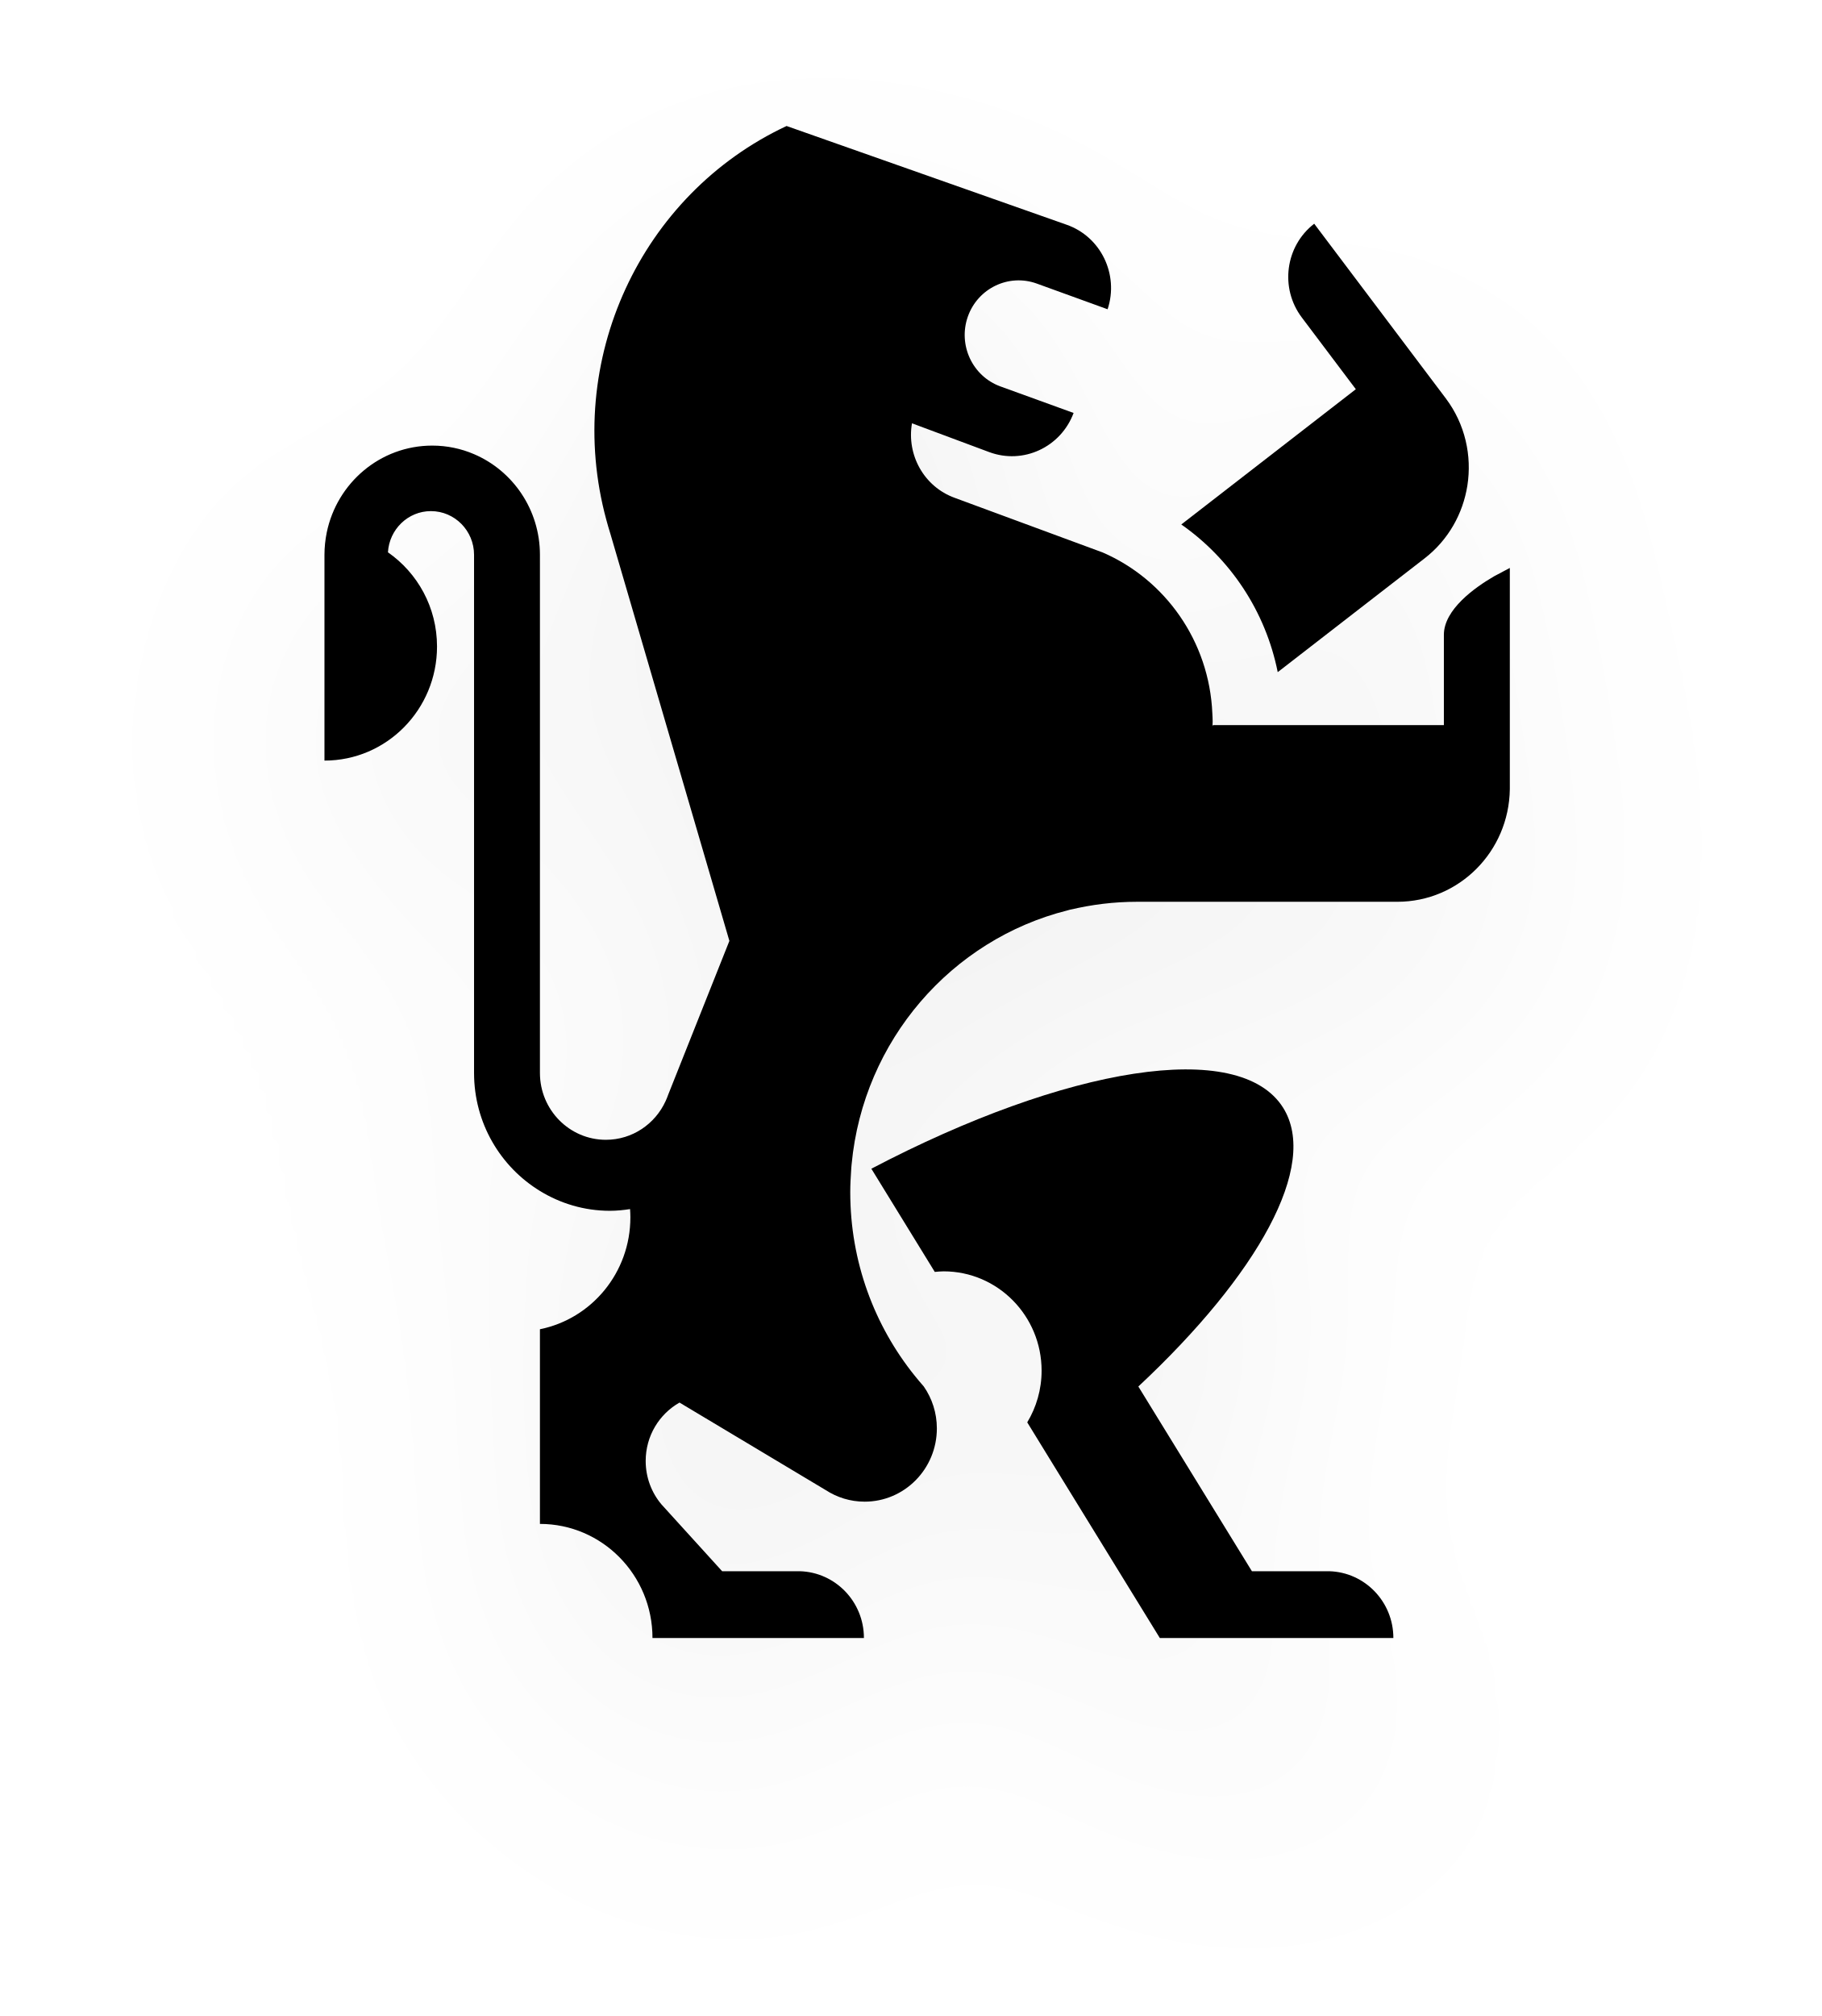
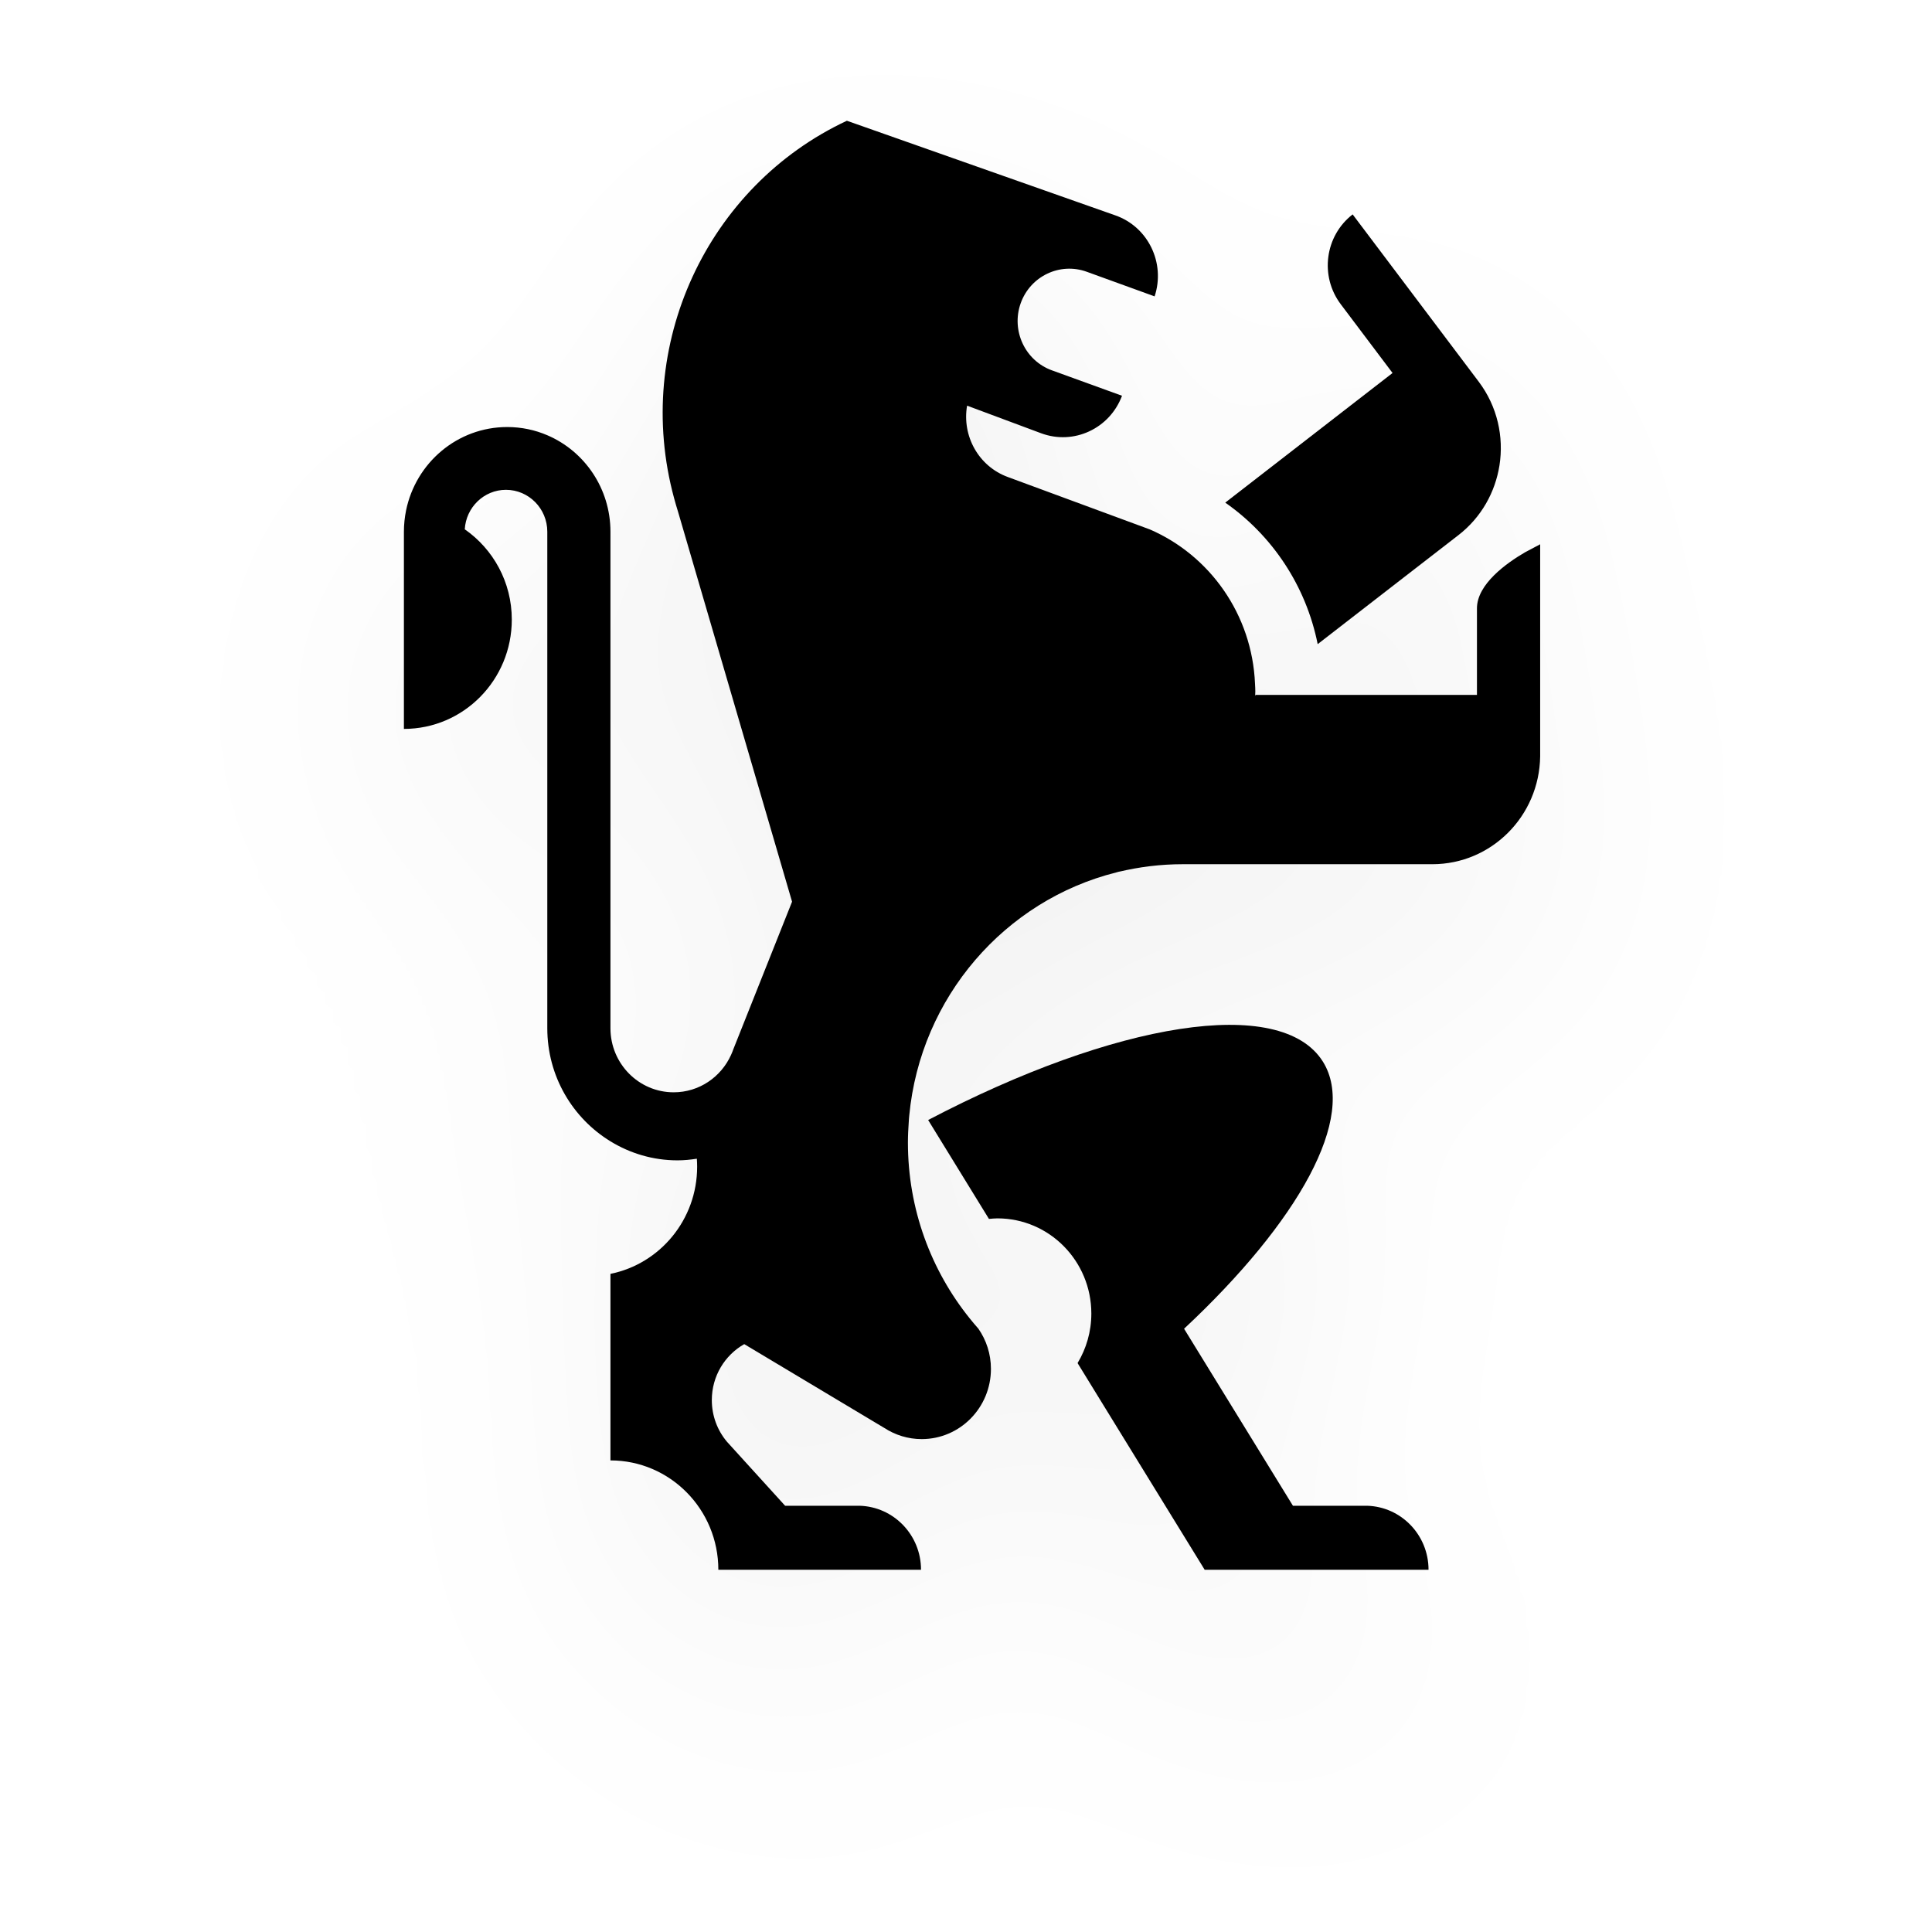
- <svg xmlns="http://www.w3.org/2000/svg" width="47px" height="52px" viewBox="0 0 27 32" version="1.1">
+ <svg xmlns="http://www.w3.org/2000/svg" width="40px" height="40px" viewBox="0 0 27 32" version="1.1">
  <defs>
    <filter x="-50%" y="-50%" width="200%" height="200%" filterUnits="objectBoundingBox" id="filter-1">
      <feOffset dx="0" dy="2" in="SourceAlpha" result="shadowOffsetOuter1" />
      <feGaussianBlur stdDeviation="2" in="shadowOffsetOuter1" result="shadowBlurOuter1" />
      <feColorMatrix values="0 0 0 0 0   0 0 0 0 0   0 0 0 0 0  0 0 0 0.05 0" type="matrix" in="shadowBlurOuter1" result="shadowMatrixOuter1" />
      <feMerge>
        <feMergeNode in="shadowMatrixOuter1" />
        <feMergeNode in="SourceGraphic" />
      </feMerge>
    </filter>
  </defs>
  <g id="OPt-2" stroke="none" stroke-width="1" fill="none" fill-rule="evenodd">
    <g id="prog2_pro3_Mobile-Portrait_opt2-Copy-2" transform="translate(-10, -15)" fill="#000000">
      <g id="nav">
        <g id="Group-6" filter="url(#filter-1)">
          <g id="ic_home" transform="translate(14, 17)">
            <g id="Group" transform="translate(9.6, 12) scale(-1, 1) translate(-9.6, -12) ">
              <path d="M1.542,6.862 L2.436,7.554 L3.875,8.669 C4.069,7.7 4.63,6.867 5.406,6.325 L2.635,4.178 L3.493,3.039 C3.844,2.573 3.756,1.907 3.296,1.551 L1.207,4.323 C0.898,4.733 0.79,5.235 0.864,5.708 C0.934,6.15 1.163,6.568 1.542,6.862 L1.542,6.862 Z" id="Shape" />
              <path d="M10.327,16.551 C7.236,14.931 4.483,14.473 3.788,15.585 C3.218,16.499 4.188,18.233 6.088,20.008 L4.285,22.94 L3.057,22.94 C2.492,22.956 2.039,23.424 2.039,24 L3.633,24 L5.747,24 L6.399,22.94 L7.444,21.241 L7.852,20.577 C7.708,20.338 7.624,20.057 7.624,19.757 C7.624,18.886 8.321,18.18 9.18,18.18 C9.227,18.18 9.274,18.185 9.32,18.189 L10.327,16.551 L10.327,16.551 Z" id="Shape" />
              <path d="M18.974,6.453 C18.812,5.665 18.124,5.073 17.299,5.073 C17.064,5.073 16.839,5.121 16.635,5.209 C16.021,5.471 15.589,6.088 15.589,6.807 L15.589,15.031 C15.589,15.617 15.12,16.092 14.542,16.092 C14.121,16.092 13.759,15.84 13.593,15.476 C13.578,15.444 13.565,15.411 13.553,15.377 L12.581,12.935 L14.468,6.481 C14.469,6.477 14.471,6.472 14.472,6.468 C14.495,6.396 14.515,6.323 14.535,6.251 C15.222,3.722 13.986,1.082 11.673,0 L7.23,1.566 C6.684,1.755 6.393,2.356 6.576,2.909 L7.701,2.501 C8.146,2.34 8.636,2.575 8.795,3.025 C8.954,3.476 8.722,3.973 8.277,4.134 L7.116,4.555 C7.319,5.099 7.916,5.377 8.456,5.176 L9.682,4.719 C9.769,5.22 9.492,5.725 9.004,5.902 L6.655,6.769 C5.664,7.198 4.961,8.176 4.913,9.325 C4.911,9.367 4.908,9.409 4.908,9.452 C4.908,9.478 4.911,9.504 4.911,9.53 C4.907,9.518 4.904,9.51 4.904,9.51 L1.237,9.51 L1.237,8.076 C1.237,7.676 0.749,7.327 0.439,7.147 L0.19,7.015 L0.19,10.528 C0.204,11.517 0.997,12.314 1.976,12.314 L6.111,12.314 C6.478,12.314 6.834,12.359 7.175,12.441 C7.158,12.437 7.142,12.431 7.125,12.426 C7.143,12.432 7.161,12.437 7.179,12.441 C7.19,12.444 7.2,12.447 7.211,12.45 C9.054,12.912 10.454,14.514 10.64,16.477 C10.644,16.511 10.646,16.545 10.648,16.58 C10.656,16.694 10.662,16.808 10.662,16.924 C10.662,18.028 10.278,19.042 9.639,19.836 C9.593,19.894 9.544,19.951 9.495,20.007 C9.364,20.196 9.287,20.425 9.287,20.673 C9.287,21.315 9.8,21.836 10.434,21.836 C10.661,21.836 10.873,21.768 11.052,21.652 L13.373,20.263 C13.694,20.445 13.91,20.791 13.91,21.19 C13.91,21.453 13.816,21.694 13.659,21.88 L12.696,22.94 L11.52,22.94 L11.52,22.94 L11.463,22.94 C10.898,22.956 10.445,23.424 10.445,24 L12.538,24 L12.538,24 L13.802,24 C13.802,23 14.602,22.189 15.589,22.189 L15.589,19.099 C14.77,18.934 14.153,18.202 14.153,17.323 C14.153,17.279 14.155,17.236 14.158,17.192 C14.263,17.208 14.369,17.219 14.478,17.219 C14.885,17.219 15.264,17.103 15.589,16.904 C16.215,16.521 16.635,15.827 16.635,15.031 L16.635,6.807 C16.635,6.424 16.942,6.113 17.32,6.113 C17.684,6.113 17.981,6.403 18.002,6.767 C17.532,7.094 17.223,7.641 17.223,8.262 C17.223,9.263 18.023,10.073 19.01,10.073 L19.01,6.807 C19.01,6.686 18.997,6.567 18.974,6.453 L18.974,6.453 Z" id="Shape" />
            </g>
          </g>
        </g>
      </g>
    </g>
  </g>
</svg>
